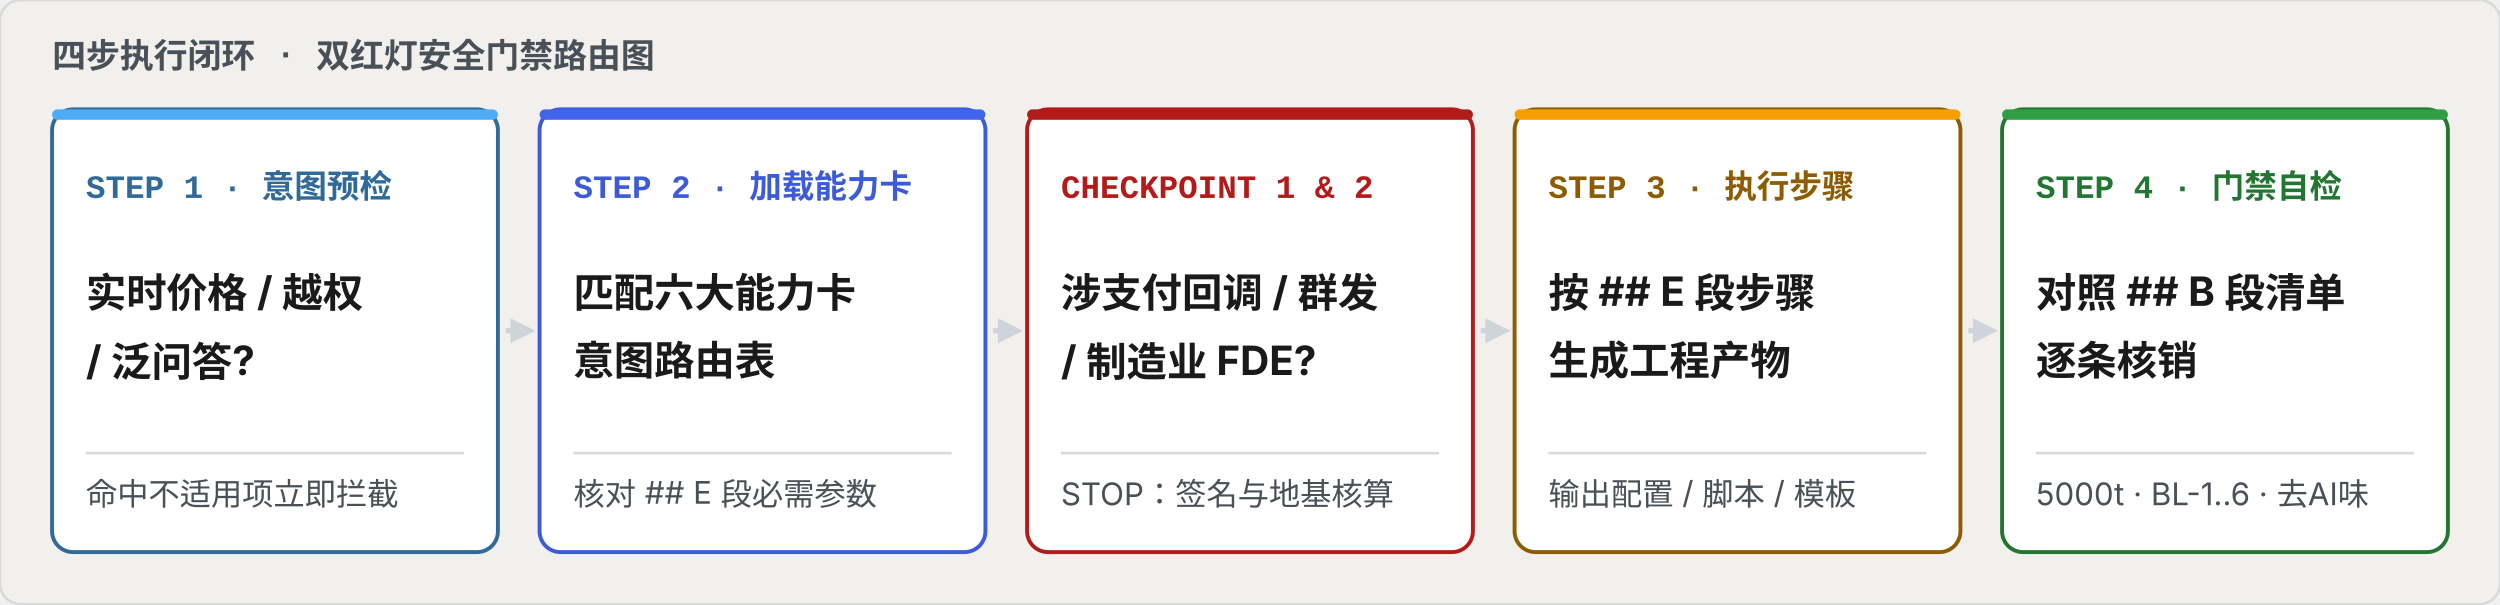
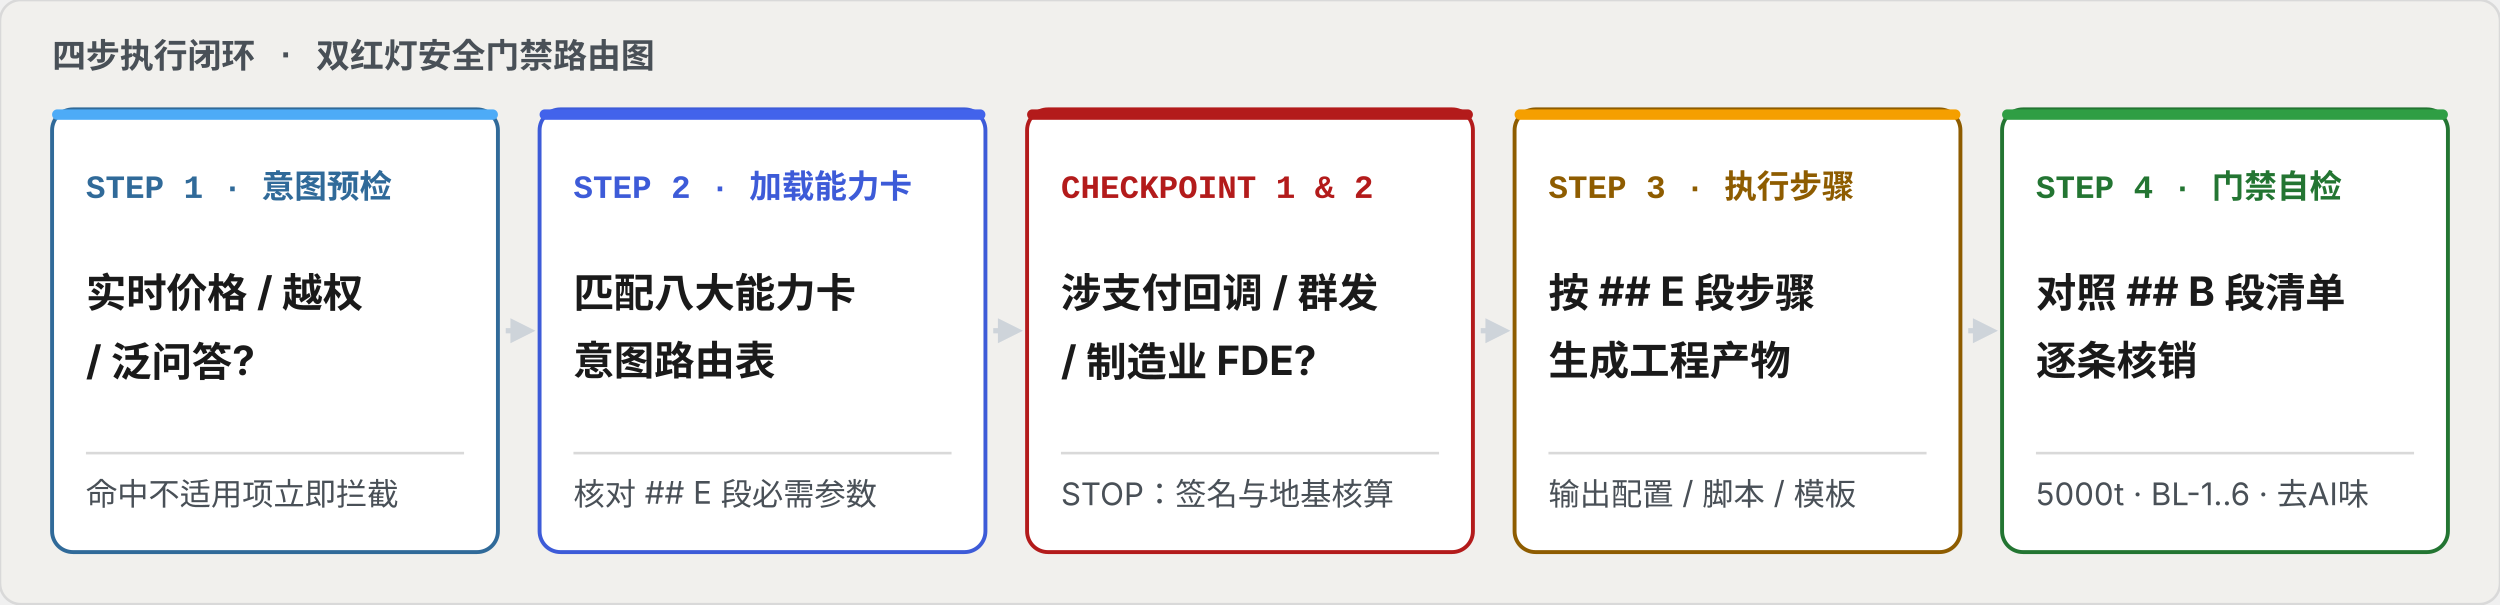
<svg xmlns="http://www.w3.org/2000/svg" viewBox="0 0 960 232" width="100%" role="img" aria-labelledby="t">
  <defs>
    <marker id="ar2" viewBox="0 0 10 10" refX="6" refY="5" markerWidth="6" markerHeight="6" orient="auto-start-reverse">
      <path d="M 0 1 L 8 5 L 0 9 z" fill="#ced4da" />
    </marker>
  </defs>
  <rect width="960" height="232" rx="8" fill="#f1f0ed" stroke="#d9d9d9" stroke-width="1" />
  <text x="20" y="26" fill="#495057" font-family="ui-monospace, SFMono-Regular, Menlo, Consolas, 'Liberation Mono', monospace" font-size="13" font-weight="600">四步执行闭环 · 双红灯安全门禁路由图</text>
  <g transform="translate(20.0, 42)">
    <rect width="171.2" height="170" rx="8" fill="#ffffff" stroke="#306a99" stroke-width="1.5" />
    <rect x="0" y="0" width="171.2" height="4" rx="2" fill="#4dabf7" />
    <text x="13" y="34" fill="#306a99" font-family="ui-monospace, SFMono-Regular, Menlo, Consolas, 'Liberation Mono', monospace" font-size="12.5" font-weight="700">STEP 1 · 意图预检</text>
    <text x="13" y="76" fill="#1a1a1a" font-family="system-ui, -apple-system, 'Segoe UI', 'Helvetica Neue', 'Microsoft YaHei', sans-serif" font-size="15.5" font-weight="700">实时价格 / 越权</text>
    <text x="13" y="102" fill="#1a1a1a" font-family="system-ui, -apple-system, 'Segoe UI', 'Helvetica Neue', 'Microsoft YaHei', sans-serif" font-size="15.5" font-weight="700">/ 泛问答?</text>
    <line x1="13" y1="132" x2="158.2" y2="132" stroke="#d9d9d9" stroke-width="1" />
    <text x="13" y="152" fill="#495057" font-family="system-ui, -apple-system, 'Segoe UI', 'Helvetica Neue', 'Microsoft YaHei', sans-serif" font-size="12">命中不适用项立即拦截</text>
  </g>
  <path d="M 194.2 127 L 203.2 127" stroke="#ced4da" stroke-width="2" marker-end="url(#ar2)" />
  <g transform="translate(207.2, 42)">
    <rect width="171.2" height="170" rx="8" fill="#ffffff" stroke="#3d5bd8" stroke-width="1.5" />
    <rect x="0" y="0" width="171.2" height="4" rx="2" fill="#4263eb" />
    <text x="13" y="34" fill="#3d5bd8" font-family="ui-monospace, SFMono-Regular, Menlo, Consolas, 'Liberation Mono', monospace" font-size="12.5" font-weight="700">STEP 2 · 加载能力卡</text>
-     <text x="13" y="76" fill="#1a1a1a" font-family="system-ui, -apple-system, 'Segoe UI', 'Helvetica Neue', 'Microsoft YaHei', sans-serif" font-size="15.5" font-weight="700">匹配六大能力卡</text>
+     <text x="13" y="76" fill="#1a1a1a" font-family="system-ui, -apple-system, 'Segoe UI', 'Helvetica Neue', 'Microsoft YaHei', sans-serif" font-size="15.5" font-weight="700">匹配八大能力卡</text>
    <text x="13" y="102" fill="#1a1a1a" font-family="system-ui, -apple-system, 'Segoe UI', 'Helvetica Neue', 'Microsoft YaHei', sans-serif" font-size="15.5" font-weight="700">意图路由表</text>
    <line x1="13" y1="132" x2="158.2" y2="132" stroke="#d9d9d9" stroke-width="1" />
    <text x="13" y="152" fill="#495057" font-family="system-ui, -apple-system, 'Segoe UI', 'Helvetica Neue', 'Microsoft YaHei', sans-serif" font-size="12">核对 ## E 段必需参数</text>
  </g>
  <path d="M 381.4 127 L 390.4 127" stroke="#ced4da" stroke-width="2" marker-end="url(#ar2)" />
  <g transform="translate(394.4, 42)">
    <rect width="171.2" height="170" rx="8" fill="#ffffff" stroke="#b31b1b" stroke-width="1.5" />
    <rect x="0" y="0" width="171.2" height="4" rx="2" fill="#b31b1b" />
    <text x="13" y="34" fill="#b31b1b" font-family="ui-monospace, SFMono-Regular, Menlo, Consolas, 'Liberation Mono', monospace" font-size="12.5" font-weight="700">CHECKPOINT 1 &amp; 2</text>
    <text x="13" y="76" fill="#1a1a1a" font-family="system-ui, -apple-system, 'Segoe UI', 'Helvetica Neue', 'Microsoft YaHei', sans-serif" font-size="15.5" font-weight="700">涉支付回调 / 群发</text>
    <text x="13" y="102" fill="#1a1a1a" font-family="system-ui, -apple-system, 'Segoe UI', 'Helvetica Neue', 'Microsoft YaHei', sans-serif" font-size="15.5" font-weight="700">/ 制造业 FDE?</text>
    <line x1="13" y1="132" x2="158.2" y2="132" stroke="#d9d9d9" stroke-width="1" />
    <text x="13" y="152" fill="#495057" font-family="system-ui, -apple-system, 'Segoe UI', 'Helvetica Neue', 'Microsoft YaHei', sans-serif" font-size="12">STOP：签名与地基核算</text>
  </g>
  <path d="M 568.6 127 L 577.6 127" stroke="#ced4da" stroke-width="2" marker-end="url(#ar2)" />
  <g transform="translate(581.6, 42)">
    <rect width="171.2" height="170" rx="8" fill="#ffffff" stroke="#8e5c00" stroke-width="1.5" />
    <rect x="0" y="0" width="171.2" height="4" rx="2" fill="#f59f00" />
    <text x="13" y="34" fill="#8e5c00" font-family="ui-monospace, SFMono-Regular, Menlo, Consolas, 'Liberation Mono', monospace" font-size="12.5" font-weight="700">STEP 3 · 执行步骤</text>
    <text x="13" y="76" fill="#1a1a1a" font-family="system-ui, -apple-system, 'Segoe UI', 'Helvetica Neue', 'Microsoft YaHei', sans-serif" font-size="15.5" font-weight="700">按 ## E 段步骤</text>
    <text x="13" y="102" fill="#1a1a1a" font-family="system-ui, -apple-system, 'Segoe UI', 'Helvetica Neue', 'Microsoft YaHei', sans-serif" font-size="15.5" font-weight="700">生成工程产物</text>
    <line x1="13" y1="132" x2="158.2" y2="132" stroke="#d9d9d9" stroke-width="1" />
    <text x="13" y="152" fill="#495057" font-family="system-ui, -apple-system, 'Segoe UI', 'Helvetica Neue', 'Microsoft YaHei', sans-serif" font-size="12">输出配置 / 脚本 / 模板</text>
  </g>
  <path d="M 755.8 127 L 764.8 127" stroke="#ced4da" stroke-width="2" marker-end="url(#ar2)" />
  <g transform="translate(768.8, 42)">
    <rect width="171.2" height="170" rx="8" fill="#ffffff" stroke="#237532" stroke-width="1.5" />
    <rect x="0" y="0" width="171.2" height="4" rx="2" fill="#2f9e44" />
    <text x="13" y="34" fill="#237532" font-family="ui-monospace, SFMono-Regular, Menlo, Consolas, 'Liberation Mono', monospace" font-size="12.5" font-weight="700">STEP 4 · 门禁自检</text>
    <text x="13" y="76" fill="#1a1a1a" font-family="system-ui, -apple-system, 'Segoe UI', 'Helvetica Neue', 'Microsoft YaHei', sans-serif" font-size="15.5" font-weight="700">对照 ## B 段清单</text>
    <text x="13" y="102" fill="#1a1a1a" font-family="system-ui, -apple-system, 'Segoe UI', 'Helvetica Neue', 'Microsoft YaHei', sans-serif" font-size="15.5" font-weight="700">逐条核销</text>
    <line x1="13" y1="132" x2="158.2" y2="132" stroke="#d9d9d9" stroke-width="1" />
    <text x="13" y="152" fill="#495057" font-family="system-ui, -apple-system, 'Segoe UI', 'Helvetica Neue', 'Microsoft YaHei', sans-serif" font-size="12">5000t · BL-1..6 · 去AI味</text>
  </g>
</svg>
